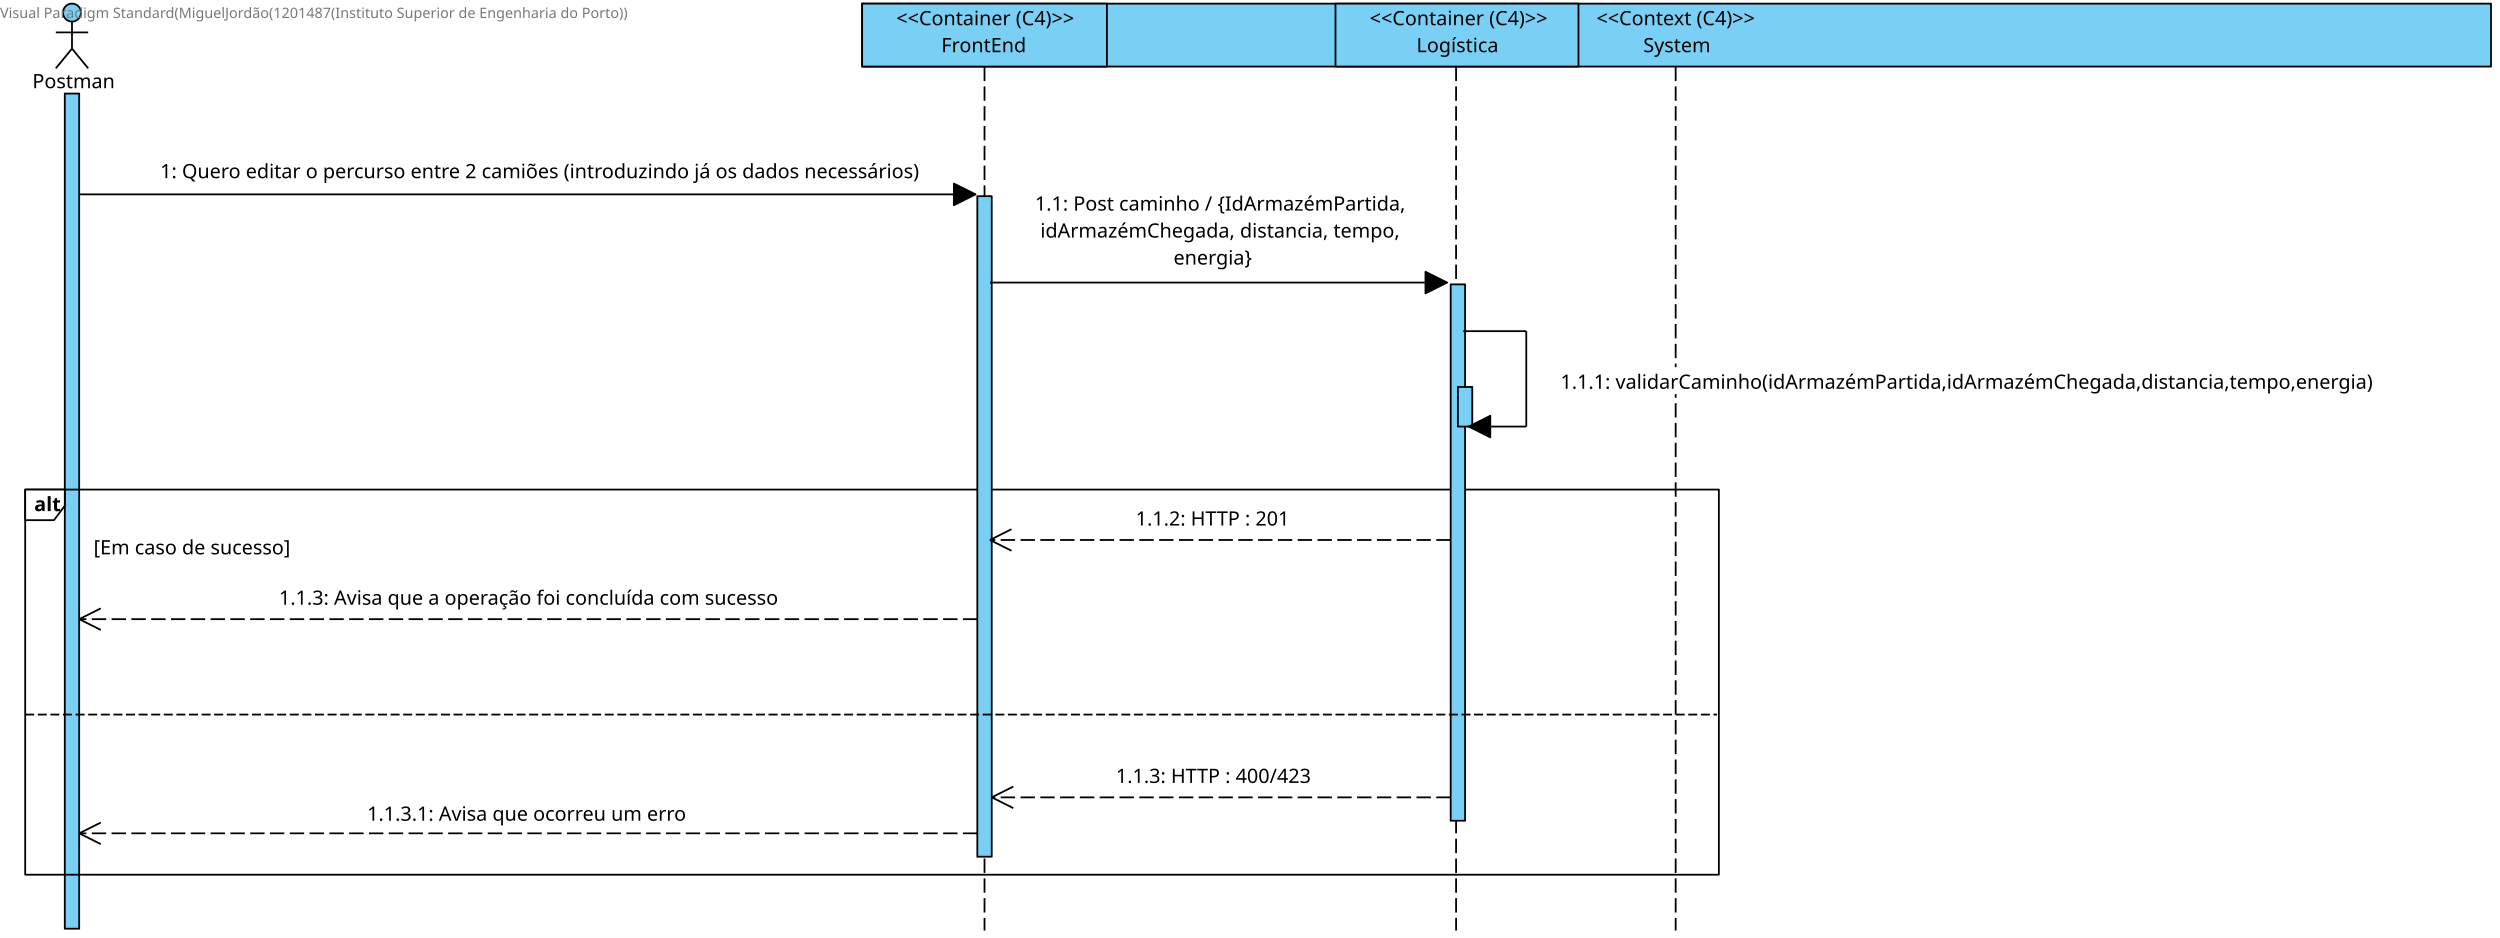
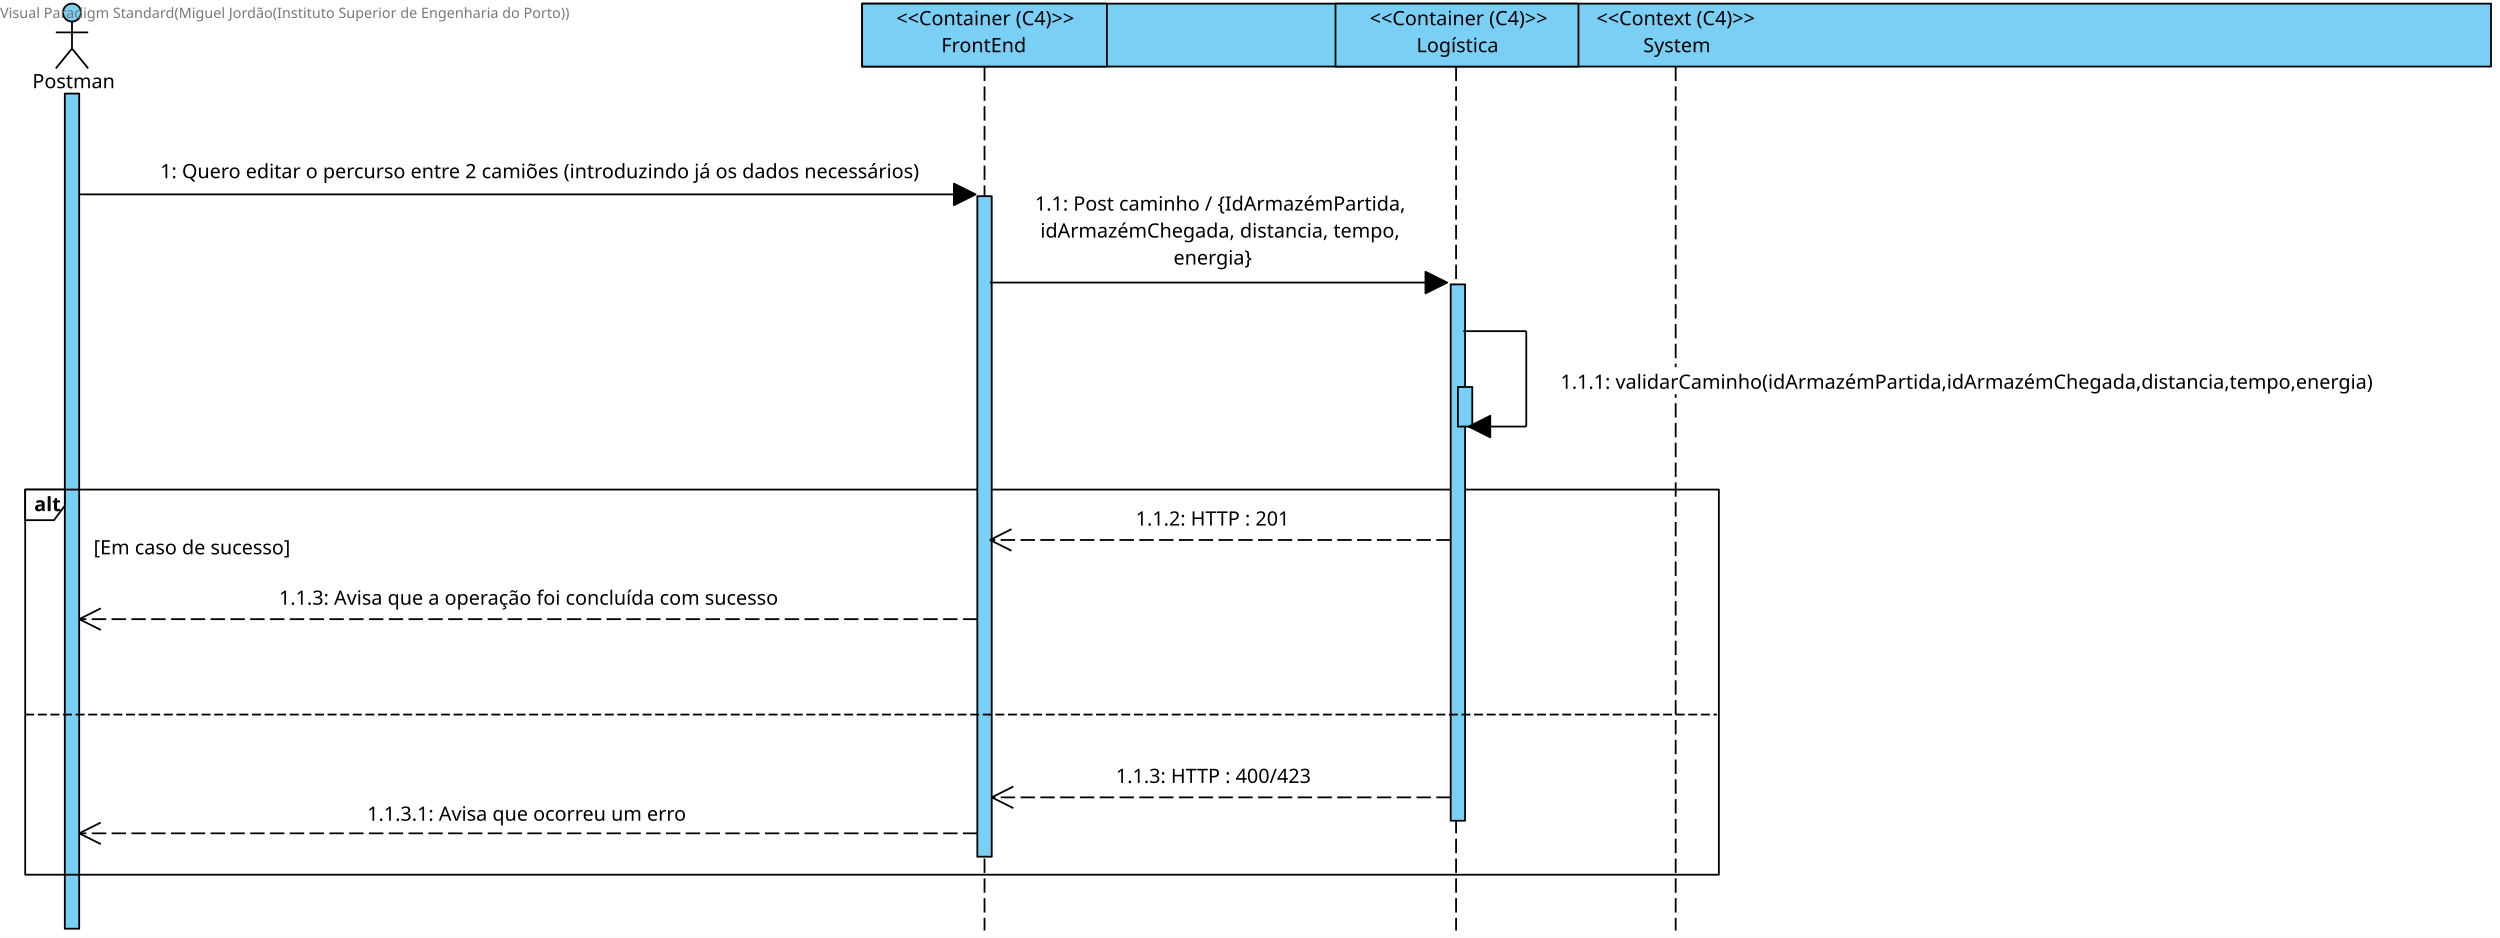
<svg xmlns="http://www.w3.org/2000/svg" fill-opacity="0" color-rendering="auto" color-interpolation="auto" text-rendering="auto" stroke="rgb(0,0,0)" stroke-linecap="square" width="1389" stroke-miterlimit="10" shape-rendering="auto" stroke-opacity="0" fill="rgb(0,0,0)" stroke-dasharray="none" font-weight="normal" stroke-width="1" height="521" font-family="'Dialog'" font-style="normal" stroke-linejoin="miter" font-size="12px" stroke-dashoffset="0" image-rendering="auto">
  <defs id="genericDefs" />
  <g>
    <defs id="defs1">
      <clipPath clipPathUnits="userSpaceOnUse" id="clipPath1">
        <path d="M-7 -7 L917 -7 L917 526 L-7 526 L-7 -7 Z" />
      </clipPath>
      <clipPath clipPathUnits="userSpaceOnUse" id="clipPath2">
        <path d="M-7 -7 L148 -7 L148 526 L-7 526 L-7 -7 Z" />
      </clipPath>
      <clipPath clipPathUnits="userSpaceOnUse" id="clipPath3">
        <path d="M-7 -7 L147 -7 L147 526 L-7 526 L-7 -7 Z" />
      </clipPath>
      <clipPath clipPathUnits="userSpaceOnUse" id="clipPath4">
        <path d="M-7 -7 L87 -7 L87 526 L-7 526 L-7 -7 Z" />
      </clipPath>
      <clipPath clipPathUnits="userSpaceOnUse" id="clipPath5">
        <path d="M-7 -7 L952 -7 L952 225 L-7 225 L-7 -7 Z" />
      </clipPath>
      <clipPath clipPathUnits="userSpaceOnUse" id="clipPath6">
        <path d="M-7 -7 L-7 225 L952 225 L952 -7 Z" />
      </clipPath>
      <clipPath clipPathUnits="userSpaceOnUse" id="clipPath7">
        <path d="M0 0 L0 18 L23 18 L23 0 Z" />
      </clipPath>
      <clipPath clipPathUnits="userSpaceOnUse" id="clipPath8">
        <path d="M-7 -7 L19 -7 L19 378 L-7 378 L-7 -7 Z" />
      </clipPath>
      <clipPath clipPathUnits="userSpaceOnUse" id="clipPath9">
        <path d="M-7 -7 L19 -7 L19 309 L-7 309 L-7 -7 Z" />
      </clipPath>
      <clipPath clipPathUnits="userSpaceOnUse" id="clipPath10">
        <path d="M-7 -7 L19 -7 L19 33 L-7 33 L-7 -7 Z" />
      </clipPath>
      <clipPath clipPathUnits="userSpaceOnUse" id="clipPath11">
        <path d="M-7 -7 L952 -7 L952 99 L-7 99 L-7 -7 Z" />
      </clipPath>
      <clipPath clipPathUnits="userSpaceOnUse" id="clipPath12">
        <path d="M0 0 L0 4 L941 4 L941 0 Z" />
      </clipPath>
      <clipPath clipPathUnits="userSpaceOnUse" id="clipPath13">
        <path d="M-7 -7 L952 -7 L952 118 L-7 118 L-7 -7 Z" />
      </clipPath>
      <clipPath clipPathUnits="userSpaceOnUse" id="clipPath14">
        <path d="M0 0 L0 15 L128 15 L128 0 Z" />
      </clipPath>
      <clipPath clipPathUnits="userSpaceOnUse" id="clipPath15">
        <path d="M-906 -30 L1812 -30 L1812 60 L-906 60 L-906 -30 Z" />
      </clipPath>
      <clipPath clipPathUnits="userSpaceOnUse" id="clipPath16">
        <path d="M-137 -30 L274 -30 L274 60 L-137 60 L-137 -30 Z" />
      </clipPath>
      <clipPath clipPathUnits="userSpaceOnUse" id="clipPath17">
        <path d="M-136 -30 L272 -30 L272 60 L-136 60 L-136 -30 Z" />
      </clipPath>
      <clipPath clipPathUnits="userSpaceOnUse" id="clipPath18">
        <path d="M-64 -15 L128 -15 L128 30 L-64 30 L-64 -15 Z" />
      </clipPath>
      <clipPath clipPathUnits="userSpaceOnUse" id="clipPath19">
        <path d="M0 0 L401 0 L401 146 L0 146 L0 0 Z" />
      </clipPath>
      <clipPath clipPathUnits="userSpaceOnUse" id="clipPath20">
        <path d="M303 17 L303 67 L85 67 L85 17 ZM0 0 L0 1 L23 1 L23 16 L0 16 L0 146 L401 146 L401 133 L378 133 L378 118 L401 118 L401 0 Z" />
      </clipPath>
      <clipPath clipPathUnits="userSpaceOnUse" id="clipPath21">
        <path d="M0 0 L402 0 L402 146 L0 146 L0 0 Z" />
      </clipPath>
      <clipPath clipPathUnits="userSpaceOnUse" id="clipPath22">
        <path d="M250 51 L250 66 L142 66 L142 51 ZM0 0 L0 146 L402 146 L402 0 Z" />
      </clipPath>
      <clipPath clipPathUnits="userSpaceOnUse" id="clipPath23">
        <path d="M260 51 L260 66 L131 66 L131 51 ZM0 0 L0 146 L401 146 L401 0 Z" />
      </clipPath>
      <clipPath clipPathUnits="userSpaceOnUse" id="clipPath24">
        <path d="M0 0 L612 0 L612 115 L0 115 L0 0 Z" />
      </clipPath>
      <clipPath clipPathUnits="userSpaceOnUse" id="clipPath25">
        <path d="M513 34 L513 49 L91 49 L91 34 ZM0 0 L0 115 L612 115 L612 100 L575 100 L575 50 L612 50 L612 0 Z" />
      </clipPath>
      <clipPath clipPathUnits="userSpaceOnUse" id="clipPath26">
        <path d="M0 0 L645 0 L645 146 L0 146 L0 0 Z" />
      </clipPath>
      <clipPath clipPathUnits="userSpaceOnUse" id="clipPath27">
        <path d="M463 51 L463 66 L173 66 L173 51 ZM0 0 L0 146 L645 146 L645 0 Z" />
      </clipPath>
      <clipPath clipPathUnits="userSpaceOnUse" id="clipPath28">
        <path d="M412 52 L412 67 L222 67 L222 52 ZM0 0 L0 146 L645 146 L645 46 L638 46 L638 31 L645 31 L645 0 Z" />
      </clipPath>
      <clipPath clipPathUnits="userSpaceOnUse" id="clipPath29">
        <path d="M0 0 L182 0 L182 199 L0 199 L0 0 Z" />
      </clipPath>
      <clipPath clipPathUnits="userSpaceOnUse" id="clipPath30">
        <path d="M41 0 L41 40 L0 40 L0 199 L182 199 L182 106 L116 106 L116 91 L182 91 L182 0 Z" />
      </clipPath>
      <clipPath clipPathUnits="userSpaceOnUse" id="clipPath31">
        <path d="M-449 -15 L898 -15 L898 30 L-449 30 L-449 -15 Z" />
      </clipPath>
      <clipPath clipPathUnits="userSpaceOnUse" id="clipPath32">
        <path d="M-190 -15 L380 -15 L380 30 L-190 30 L-190 -15 Z" />
      </clipPath>
      <clipPath clipPathUnits="userSpaceOnUse" id="clipPath33">
        <path d="M-290 -15 L580 -15 L580 30 L-290 30 L-290 -15 Z" />
      </clipPath>
      <clipPath clipPathUnits="userSpaceOnUse" id="clipPath34">
        <path d="M-422 -15 L844 -15 L844 30 L-422 30 L-422 -15 Z" />
      </clipPath>
      <clipPath clipPathUnits="userSpaceOnUse" id="clipPath35">
        <path d="M-129 -15 L258 -15 L258 30 L-129 30 L-129 -15 Z" />
      </clipPath>
      <clipPath clipPathUnits="userSpaceOnUse" id="clipPath36">
        <path d="M-108 -15 L216 -15 L216 30 L-108 30 L-108 -15 Z" />
      </clipPath>
      <clipPath clipPathUnits="userSpaceOnUse" id="clipPath37">
        <path d="M-218 -50 L436 -50 L436 100 L-218 100 L-218 -50 Z" />
      </clipPath>
    </defs>
    <g fill="white" text-rendering="geometricPrecision" fill-opacity="1" stroke-opacity="1" stroke="white">
      <rect x="0" width="1389" height="521" y="0" stroke="none" />
    </g>
    <g font-size="11px" transform="translate(479,2)" fill-opacity="1" fill="rgb(122,207,245)" text-rendering="geometricPrecision" image-rendering="optimizeQuality" font-family="sans-serif" stroke="rgb(122,207,245)" stroke-opacity="1">
      <rect x="0" width="905" height="35" y="0" clip-path="url(#clipPath1)" stroke="none" />
    </g>
    <g stroke-linecap="butt" font-size="11px" transform="translate(479,2)" fill-opacity="1" fill="black" text-rendering="geometricPrecision" image-rendering="optimizeQuality" font-family="sans-serif" stroke-linejoin="round" stroke="black" stroke-opacity="1" stroke-miterlimit="0">
      <rect fill="none" x="0" width="905" height="35" y="0" clip-path="url(#clipPath1)" />
      <line clip-path="url(#clipPath1)" fill="none" x1="452" x2="452" y1="35" y2="515" stroke-linejoin="bevel" stroke-dasharray="8,3" />
    </g>
    <g font-size="11px" transform="translate(479,2)" fill-opacity="1" fill="rgb(122,207,245)" text-rendering="geometricPrecision" image-rendering="optimizeQuality" font-family="sans-serif" stroke="rgb(122,207,245)" stroke-opacity="1">
      <rect x="0" width="136" height="35" y="0" clip-path="url(#clipPath2)" stroke="none" />
    </g>
    <g stroke-linecap="butt" font-size="11px" transform="translate(479,2)" fill-opacity="1" fill="black" text-rendering="geometricPrecision" image-rendering="optimizeQuality" font-family="sans-serif" stroke-linejoin="round" stroke="black" stroke-opacity="1" stroke-miterlimit="0">
      <rect fill="none" x="0" width="136" height="35" y="0" clip-path="url(#clipPath2)" />
      <line clip-path="url(#clipPath2)" fill="none" x1="68" x2="68" y1="35" y2="515" stroke-linejoin="bevel" stroke-dasharray="8,3" />
    </g>
    <g font-size="11px" transform="translate(742,2)" fill-opacity="1" fill="rgb(122,207,245)" text-rendering="geometricPrecision" image-rendering="optimizeQuality" font-family="sans-serif" stroke="rgb(122,207,245)" stroke-opacity="1">
      <rect x="0" width="135" height="35" y="0" clip-path="url(#clipPath3)" stroke="none" />
    </g>
    <g stroke-linecap="butt" font-size="11px" transform="translate(742,2)" fill-opacity="1" fill="black" text-rendering="geometricPrecision" image-rendering="optimizeQuality" font-family="sans-serif" stroke-linejoin="round" stroke="black" stroke-opacity="1" stroke-miterlimit="0">
      <rect fill="none" x="0" width="135" height="35" y="0" clip-path="url(#clipPath3)" />
      <line clip-path="url(#clipPath3)" fill="none" x1="67" x2="67" y1="35" y2="515" stroke-linejoin="bevel" stroke-dasharray="8,3" />
    </g>
    <g font-size="11px" transform="translate(2,2)" fill-opacity="1" fill="rgb(122,207,245)" text-rendering="geometricPrecision" image-rendering="optimizeQuality" font-family="sans-serif" stroke="rgb(122,207,245)" stroke-opacity="1">
      <circle r="5" clip-path="url(#clipPath4)" cx="38" cy="5" stroke="none" />
      <rect x="34" width="8" height="464" y="50" clip-path="url(#clipPath4)" stroke="none" />
    </g>
    <g stroke-linecap="butt" font-size="11px" transform="translate(2,2)" fill-opacity="1" fill="black" text-rendering="geometricPrecision" image-rendering="optimizeQuality" font-family="sans-serif" stroke-linejoin="round" stroke="black" stroke-opacity="1" stroke-miterlimit="0">
      <circle fill="none" r="5" clip-path="url(#clipPath4)" cx="38" cy="5" />
      <rect fill="none" x="34" width="8" height="464" y="50" clip-path="url(#clipPath4)" />
      <line y2="25" fill="none" x1="38" clip-path="url(#clipPath4)" x2="38" y1="10" />
      <line y2="36" fill="none" x1="38" clip-path="url(#clipPath4)" x2="29" y1="25" />
      <line y2="36" fill="none" x1="38" clip-path="url(#clipPath4)" x2="47" y1="25" />
      <line y2="16" fill="none" x1="29" clip-path="url(#clipPath4)" x2="47" y1="16" />
    </g>
    <g fill-opacity="1" text-rendering="geometricPrecision" stroke="black" stroke-linecap="butt" transform="translate(14,272)" stroke-miterlimit="0" stroke-opacity="1" fill="black" font-weight="bold" font-family="sans-serif" stroke-linejoin="round" font-size="11px" image-rendering="optimizeQuality">
      <rect fill="none" x="0" width="941" height="214" y="0" clip-path="url(#clipPath6)" />
    </g>
    <g font-size="11px" transform="translate(14,272)" fill-opacity="1" fill="white" text-rendering="geometricPrecision" image-rendering="optimizeQuality" font-family="sans-serif" stroke="white" font-weight="bold" stroke-opacity="1">
      <path d="M22 0 L22 9 L16 17 L0 17 L0 0 Z" stroke="none" clip-path="url(#clipPath6)" />
    </g>
    <g fill-opacity="1" text-rendering="geometricPrecision" stroke="black" stroke-linecap="butt" transform="translate(14,272)" stroke-miterlimit="0" stroke-opacity="1" fill="black" font-weight="bold" font-family="sans-serif" stroke-linejoin="round" font-size="11px" image-rendering="optimizeQuality">
      <path fill="none" d="M22 0 L22 9 L16 17 L0 17 L0 0 Z" clip-path="url(#clipPath6)" />
    </g>
    <g font-size="11px" transform="translate(14,272)" fill-opacity="1" fill="black" text-rendering="geometricPrecision" image-rendering="optimizeQuality" font-family="sans-serif" stroke="black" font-weight="bold" stroke-opacity="1">
      <text x="5" xml:space="preserve" y="12" clip-path="url(#clipPath7)" stroke="none">alt</text>
    </g>
    <g font-size="11px" transform="translate(543,109)" fill-opacity="1" fill="rgb(122,207,245)" text-rendering="geometricPrecision" image-rendering="optimizeQuality" font-family="sans-serif" stroke="rgb(122,207,245)" stroke-opacity="1">
      <rect x="0" width="8" height="367" y="0" clip-path="url(#clipPath8)" stroke="none" />
    </g>
    <g stroke-linecap="butt" font-size="11px" transform="translate(543,109)" fill-opacity="1" fill="black" text-rendering="geometricPrecision" image-rendering="optimizeQuality" font-family="sans-serif" stroke-linejoin="round" stroke="black" stroke-opacity="1" stroke-miterlimit="0">
      <rect fill="none" x="0" width="8" height="367" y="0" clip-path="url(#clipPath8)" />
    </g>
    <g font-size="11px" transform="translate(806,158)" fill-opacity="1" fill="rgb(122,207,245)" text-rendering="geometricPrecision" image-rendering="optimizeQuality" font-family="sans-serif" stroke="rgb(122,207,245)" stroke-opacity="1">
      <rect x="0" width="8" height="298" y="0" clip-path="url(#clipPath9)" stroke="none" />
    </g>
    <g stroke-linecap="butt" font-size="11px" transform="translate(806,158)" fill-opacity="1" fill="black" text-rendering="geometricPrecision" image-rendering="optimizeQuality" font-family="sans-serif" stroke-linejoin="round" stroke="black" stroke-opacity="1" stroke-miterlimit="0">
      <rect fill="none" x="0" width="8" height="298" y="0" clip-path="url(#clipPath9)" />
    </g>
    <g font-size="11px" transform="translate(810,215)" fill-opacity="1" fill="rgb(122,207,245)" text-rendering="geometricPrecision" image-rendering="optimizeQuality" font-family="sans-serif" stroke="rgb(122,207,245)" stroke-opacity="1">
      <rect x="0" width="8" height="22" y="0" clip-path="url(#clipPath10)" stroke="none" />
    </g>
    <g stroke-linecap="butt" font-size="11px" transform="translate(810,215)" fill-opacity="1" fill="black" text-rendering="geometricPrecision" image-rendering="optimizeQuality" font-family="sans-serif" stroke-linejoin="round" stroke="black" stroke-opacity="1" stroke-miterlimit="0">
      <rect fill="none" x="0" width="8" height="22" y="0" clip-path="url(#clipPath10)" />
    </g>
    <g fill-opacity="1" text-rendering="geometricPrecision" stroke="black" stroke-linecap="butt" transform="translate(14,291)" stroke-miterlimit="0" stroke-opacity="1" fill="black" stroke-dasharray="5,2" font-family="sans-serif" stroke-linejoin="bevel" font-size="11px" image-rendering="optimizeQuality">
      <line y2="106" fill="none" x1="0" clip-path="url(#clipPath13)" x2="940" y1="106" />
    </g>
    <g font-size="11px" transform="translate(42,296)" fill-opacity="1" fill="white" text-rendering="geometricPrecision" image-rendering="optimizeQuality" font-family="sans-serif" stroke="white" stroke-opacity="1">
      <rect x="9" width="110" height="17" y="-1" clip-path="url(#clipPath14)" stroke="none" />
      <text fill="black" x="10" xml:space="preserve" y="12" clip-path="url(#clipPath14)" stroke="none">[Em caso de sucesso]</text>
    </g>
    <g font-size="11px" transform="translate(479,2)" fill-opacity="1" fill="black" text-rendering="geometricPrecision" image-rendering="optimizeQuality" font-family="sans-serif" stroke="black" stroke-opacity="1">
      <text x="408" xml:space="preserve" y="12" clip-path="url(#clipPath15)" stroke="none">&lt;&lt;Context (C4)&gt;&gt;</text>
      <text x="434" xml:space="preserve" y="27" clip-path="url(#clipPath15)" stroke="none">System</text>
    </g>
    <g font-size="11px" transform="translate(479,2)" fill-opacity="1" fill="black" text-rendering="geometricPrecision" image-rendering="optimizeQuality" font-family="sans-serif" stroke="black" stroke-opacity="1">
      <text x="19" xml:space="preserve" y="12" clip-path="url(#clipPath16)" stroke="none">&lt;&lt;Container (C4)&gt;&gt;</text>
      <text x="44" xml:space="preserve" y="27" clip-path="url(#clipPath16)" stroke="none">FrontEnd</text>
    </g>
    <g font-size="11px" transform="translate(742,2)" fill-opacity="1" fill="black" text-rendering="geometricPrecision" image-rendering="optimizeQuality" font-family="sans-serif" stroke="black" stroke-opacity="1">
      <text x="19" xml:space="preserve" y="12" clip-path="url(#clipPath17)" stroke="none">&lt;&lt;Container (C4)&gt;&gt;</text>
      <text x="45" xml:space="preserve" y="27" clip-path="url(#clipPath17)" stroke="none">Logística</text>
    </g>
    <g font-size="11px" transform="translate(8,37)" fill-opacity="1" fill="black" text-rendering="geometricPrecision" image-rendering="optimizeQuality" font-family="sans-serif" stroke="black" stroke-opacity="1">
      <text x="10" xml:space="preserve" y="12" clip-path="url(#clipPath18)" stroke="none">Postman</text>
    </g>
    <g stroke-linecap="butt" font-size="11px" transform="translate(479,86)" fill-opacity="1" fill="black" text-rendering="geometricPrecision" image-rendering="optimizeQuality" font-family="sans-serif" stroke-linejoin="round" stroke="black" stroke-opacity="1">
      <line y2="71" fill="none" x1="71" clip-path="url(#clipPath20)" x2="325" y1="71" />
      <polygon points=" 325 71 313 65 313 77" clip-path="url(#clipPath20)" stroke="none" />
      <polygon fill="none" points=" 325 71 313 65 313 77" clip-path="url(#clipPath20)" />
    </g>
    <g fill-opacity="1" text-rendering="geometricPrecision" stroke="black" stroke-linecap="butt" transform="translate(479,229)" stroke-miterlimit="0" stroke-opacity="1" fill="black" stroke-dasharray="8,3" font-family="sans-serif" stroke-linejoin="round" font-size="11px" image-rendering="optimizeQuality">
      <line y2="71" fill="none" x1="327" clip-path="url(#clipPath22)" x2="71" y1="71" />
      <line clip-path="url(#clipPath22)" fill="none" x1="71" x2="83" y1="71" y2="77" stroke-dasharray="none" stroke-miterlimit="10" />
      <line clip-path="url(#clipPath22)" fill="none" x1="71" x2="83" y1="71" y2="65" stroke-dasharray="none" stroke-miterlimit="10" />
    </g>
    <g fill-opacity="1" text-rendering="geometricPrecision" stroke="black" stroke-linecap="butt" transform="translate(480,372)" stroke-miterlimit="0" stroke-opacity="1" fill="black" stroke-dasharray="8,3" font-family="sans-serif" stroke-linejoin="round" font-size="11px" image-rendering="optimizeQuality">
      <line y2="71" fill="none" x1="326" clip-path="url(#clipPath23)" x2="71" y1="71" />
      <line clip-path="url(#clipPath23)" fill="none" x1="71" x2="83" y1="71" y2="77" stroke-dasharray="none" stroke-miterlimit="10" />
      <line clip-path="url(#clipPath23)" fill="none" x1="71" x2="83" y1="71" y2="65" stroke-dasharray="none" stroke-miterlimit="10" />
    </g>
    <g stroke-linecap="butt" font-size="11px" transform="translate(-11,53)" fill-opacity="1" fill="black" text-rendering="geometricPrecision" image-rendering="optimizeQuality" font-family="sans-serif" stroke-linejoin="round" stroke="black" stroke-opacity="1">
      <line y2="55" fill="none" x1="55" clip-path="url(#clipPath25)" x2="553" y1="55" />
      <polygon points=" 553 55 541 49 541 61" clip-path="url(#clipPath25)" stroke="none" />
      <polygon fill="none" points=" 553 55 541 49 541 61" clip-path="url(#clipPath25)" />
    </g>
    <g fill-opacity="1" text-rendering="geometricPrecision" stroke="black" stroke-linecap="butt" transform="translate(-27,273)" stroke-miterlimit="0" stroke-opacity="1" fill="black" stroke-dasharray="8,3" font-family="sans-serif" stroke-linejoin="round" font-size="11px" image-rendering="optimizeQuality">
      <line y2="71" fill="none" x1="570" clip-path="url(#clipPath27)" x2="71" y1="71" />
      <line clip-path="url(#clipPath27)" fill="none" x1="71" x2="83" y1="71" y2="77" stroke-dasharray="none" stroke-miterlimit="10" />
      <line clip-path="url(#clipPath27)" fill="none" x1="71" x2="83" y1="71" y2="65" stroke-dasharray="none" stroke-miterlimit="10" />
    </g>
    <g fill-opacity="1" text-rendering="geometricPrecision" stroke="black" stroke-linecap="butt" transform="translate(-27,392)" stroke-miterlimit="0" stroke-opacity="1" fill="black" stroke-dasharray="8,3" font-family="sans-serif" stroke-linejoin="round" font-size="11px" image-rendering="optimizeQuality">
      <line y2="71" fill="none" x1="570" clip-path="url(#clipPath28)" x2="71" y1="71" />
      <line clip-path="url(#clipPath28)" fill="none" x1="71" x2="83" y1="71" y2="77" stroke-dasharray="none" stroke-miterlimit="10" />
      <line clip-path="url(#clipPath28)" fill="none" x1="71" x2="83" y1="71" y2="65" stroke-dasharray="none" stroke-miterlimit="10" />
    </g>
    <g stroke-linecap="butt" font-size="11px" transform="translate(741,113)" fill-opacity="1" fill="black" text-rendering="geometricPrecision" image-rendering="optimizeQuality" font-family="sans-serif" stroke-linejoin="round" stroke="black" stroke-opacity="1">
      <line y2="71" fill="none" x1="72" clip-path="url(#clipPath30)" x2="107" y1="71" />
      <line y2="124" fill="none" x1="107" clip-path="url(#clipPath30)" x2="107" y1="71" />
      <line y2="124" fill="none" x1="107" clip-path="url(#clipPath30)" x2="75" y1="124" />
      <polygon points=" 75 124 87 130 87 118" clip-path="url(#clipPath30)" stroke="none" />
      <polygon fill="none" points=" 75 124 87 130 87 118" clip-path="url(#clipPath30)" />
    </g>
    <g font-size="11px" transform="translate(857,204)" fill-opacity="1" fill="white" text-rendering="geometricPrecision" image-rendering="optimizeQuality" font-family="sans-serif" stroke="white" stroke-opacity="1">
      <rect x="0" width="449" height="15" y="0" clip-path="url(#clipPath31)" stroke="none" />
      <text fill="black" x="10" xml:space="preserve" y="12" clip-path="url(#clipPath31)" stroke="none">1.1.1: validarCaminho(idArmazémPartida,idArmazémChegada,distancia,tempo,energia)</text>
    </g>
    <g font-size="11px" transform="translate(195,444)" fill-opacity="1" fill="white" text-rendering="geometricPrecision" image-rendering="optimizeQuality" font-family="sans-serif" stroke="white" stroke-opacity="1">
      <rect x="0" width="190" height="15" y="0" clip-path="url(#clipPath32)" stroke="none" />
      <text fill="black" x="9" xml:space="preserve" y="12" clip-path="url(#clipPath32)" stroke="none">1.1.3.1: Avisa que ocorreu um erro</text>
    </g>
    <g font-size="11px" transform="translate(146,324)" fill-opacity="1" fill="white" text-rendering="geometricPrecision" image-rendering="optimizeQuality" font-family="sans-serif" stroke="white" stroke-opacity="1">
      <rect x="0" width="290" height="15" y="0" clip-path="url(#clipPath33)" stroke="none" />
      <text fill="black" x="9" xml:space="preserve" y="12" clip-path="url(#clipPath33)" stroke="none">1.1.3: Avisa que a operação foi concluída com sucesso</text>
    </g>
    <g font-size="11px" transform="translate(80,87)" fill-opacity="1" fill="white" text-rendering="geometricPrecision" image-rendering="optimizeQuality" font-family="sans-serif" stroke="white" stroke-opacity="1">
      <rect x="0" width="422" height="15" y="0" clip-path="url(#clipPath34)" stroke="none" />
      <text fill="black" x="9" xml:space="preserve" y="12" clip-path="url(#clipPath34)" stroke="none">1: Quero editar o percurso entre 2 camiões (introduzindo já os dados necessários)</text>
    </g>
    <g font-size="11px" transform="translate(611,423)" fill-opacity="1" fill="white" text-rendering="geometricPrecision" image-rendering="optimizeQuality" font-family="sans-serif" stroke="white" stroke-opacity="1">
      <rect x="0" width="129" height="15" y="0" clip-path="url(#clipPath35)" stroke="none" />
      <text fill="black" x="9" xml:space="preserve" y="12" clip-path="url(#clipPath35)" stroke="none">1.1.3: HTTP : 400/423</text>
    </g>
    <g font-size="11px" transform="translate(621,280)" fill-opacity="1" fill="white" text-rendering="geometricPrecision" image-rendering="optimizeQuality" font-family="sans-serif" stroke="white" stroke-opacity="1">
      <rect x="0" width="108" height="15" y="0" clip-path="url(#clipPath36)" stroke="none" />
      <text fill="black" x="10" xml:space="preserve" y="12" clip-path="url(#clipPath36)" stroke="none">1.1.2: HTTP : 201</text>
    </g>
    <g font-size="11px" transform="translate(564,103)" fill-opacity="1" fill="white" text-rendering="geometricPrecision" image-rendering="optimizeQuality" font-family="sans-serif" stroke="white" stroke-opacity="1">
      <rect x="0" width="218" height="50" y="0" clip-path="url(#clipPath37)" stroke="none" />
      <text fill="black" x="11" xml:space="preserve" y="14" clip-path="url(#clipPath37)" stroke="none">1.1: Post caminho / {IdArmazémPartida,</text>
      <text fill="black" x="14" xml:space="preserve" y="29" clip-path="url(#clipPath37)" stroke="none">idArmazémChegada, distancia, tempo,</text>
      <text fill="black" x="88" xml:space="preserve" y="44" clip-path="url(#clipPath37)" stroke="none">energia}</text>
    </g>
    <g font-size="8px" fill-opacity="1" fill="rgb(120,120,120)" text-rendering="geometricPrecision" image-rendering="optimizeQuality" stroke="rgb(120,120,120)" stroke-opacity="1">
-       <text x="0" xml:space="preserve" y="10" stroke="none">Visual Paradigm Standard(MiguelJordão(1201487(Instituto Superior de Engenharia do Porto))</text>
+       <text x="0" xml:space="preserve" y="10" stroke="none">Visual Paradigm Standard(Miguel Jordão(Instituto Superior de Engenharia do Porto))</text>
    </g>
  </g>
</svg>
